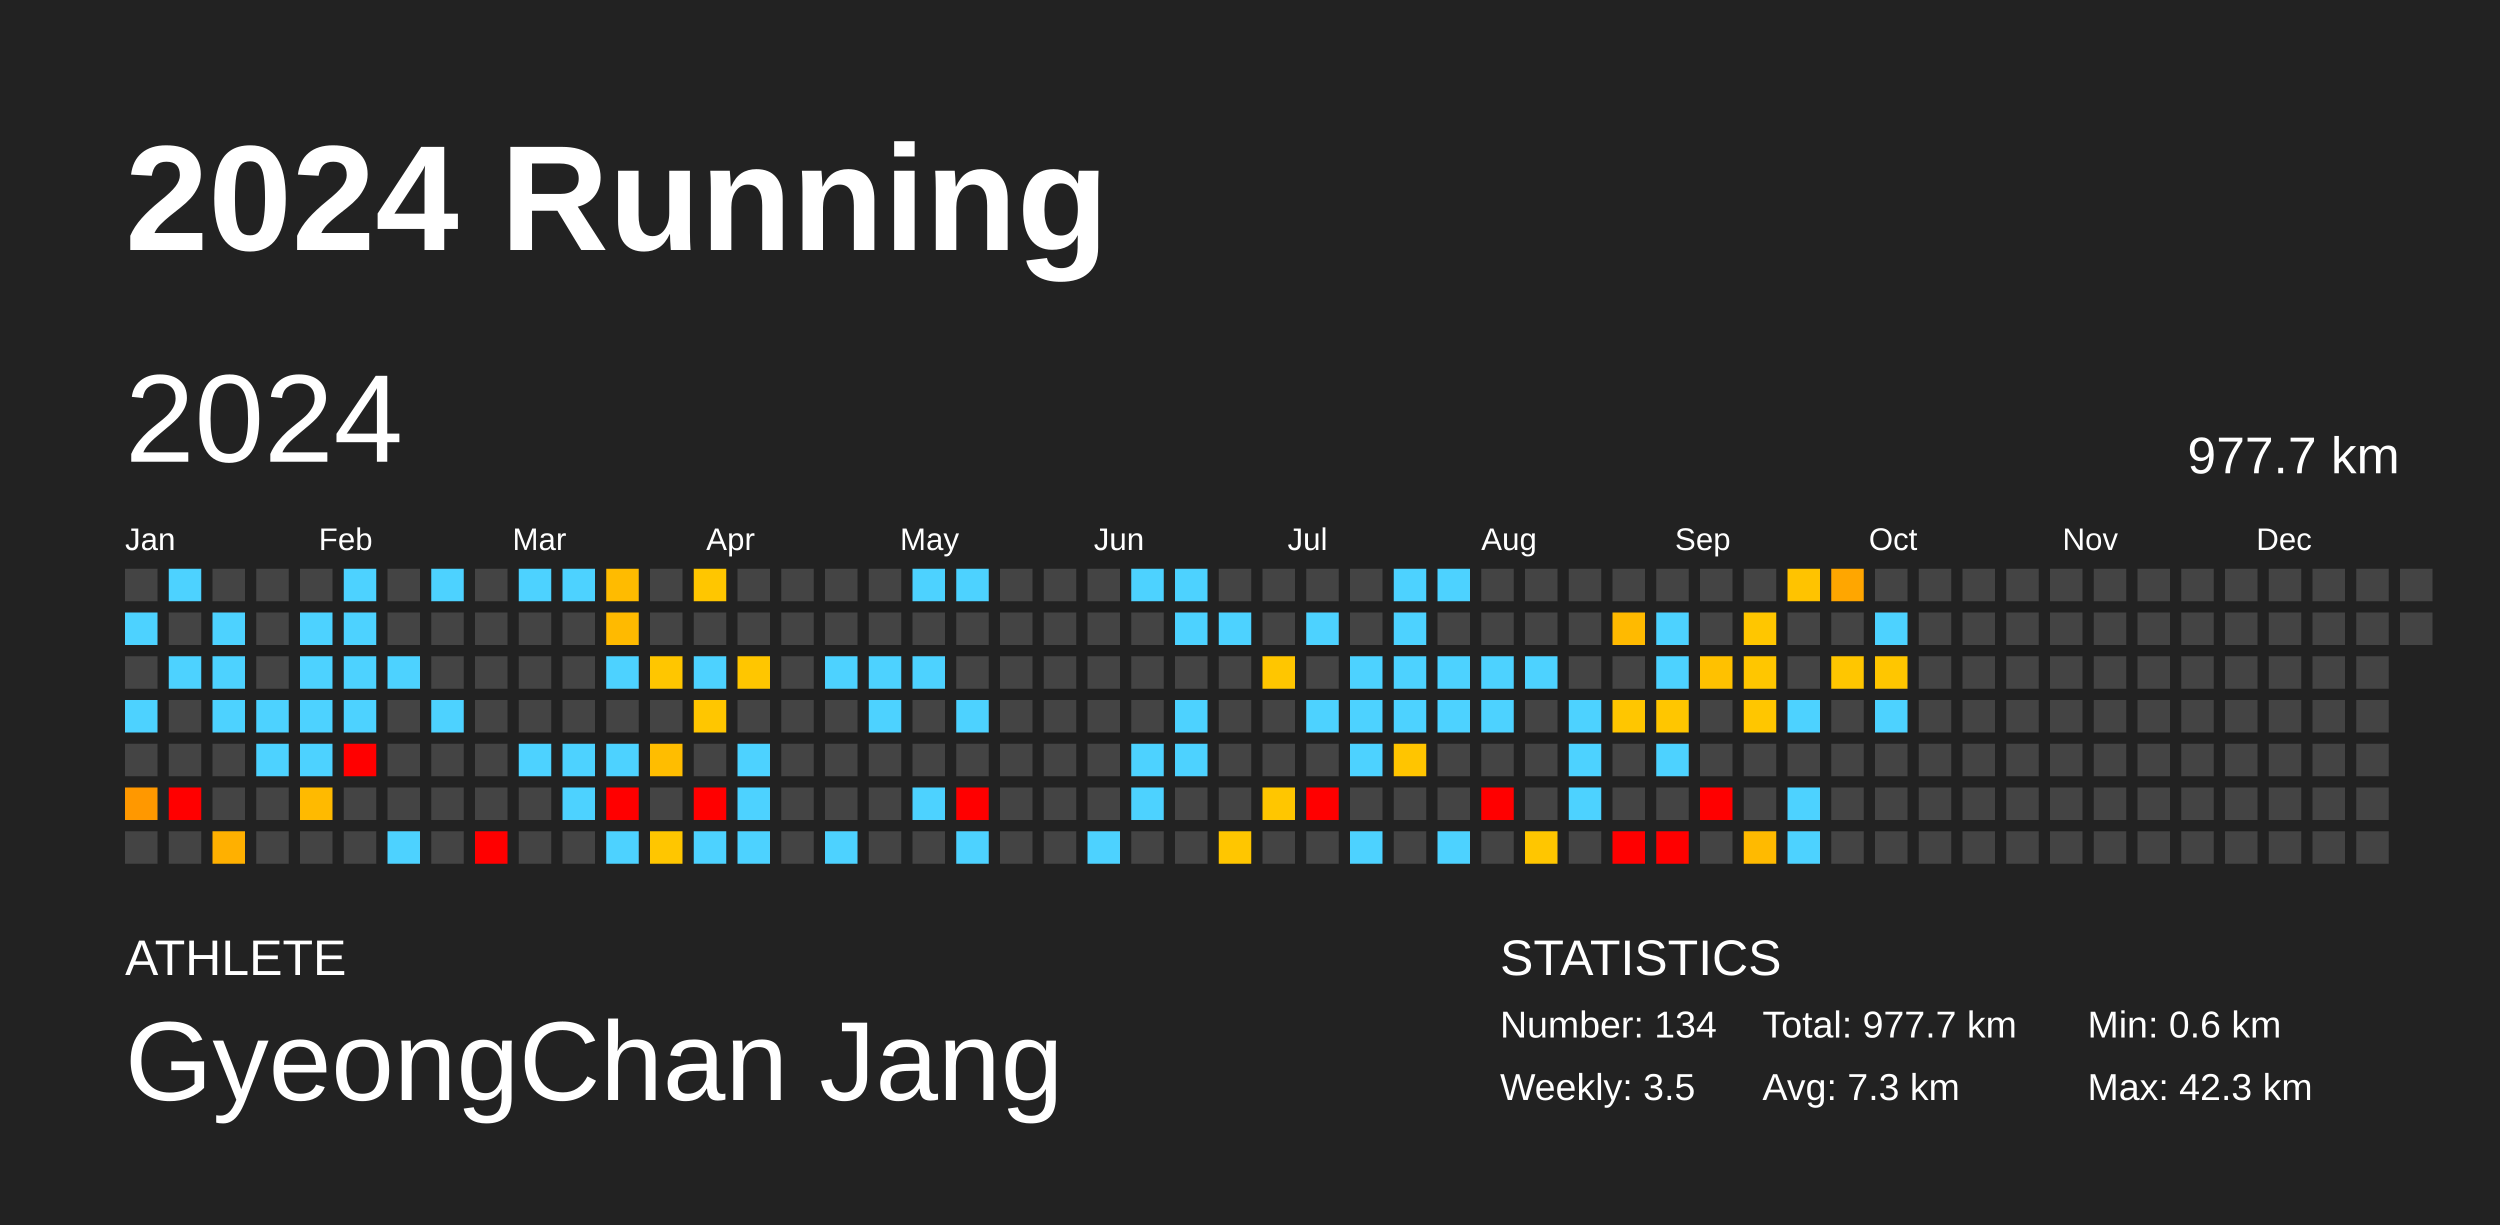
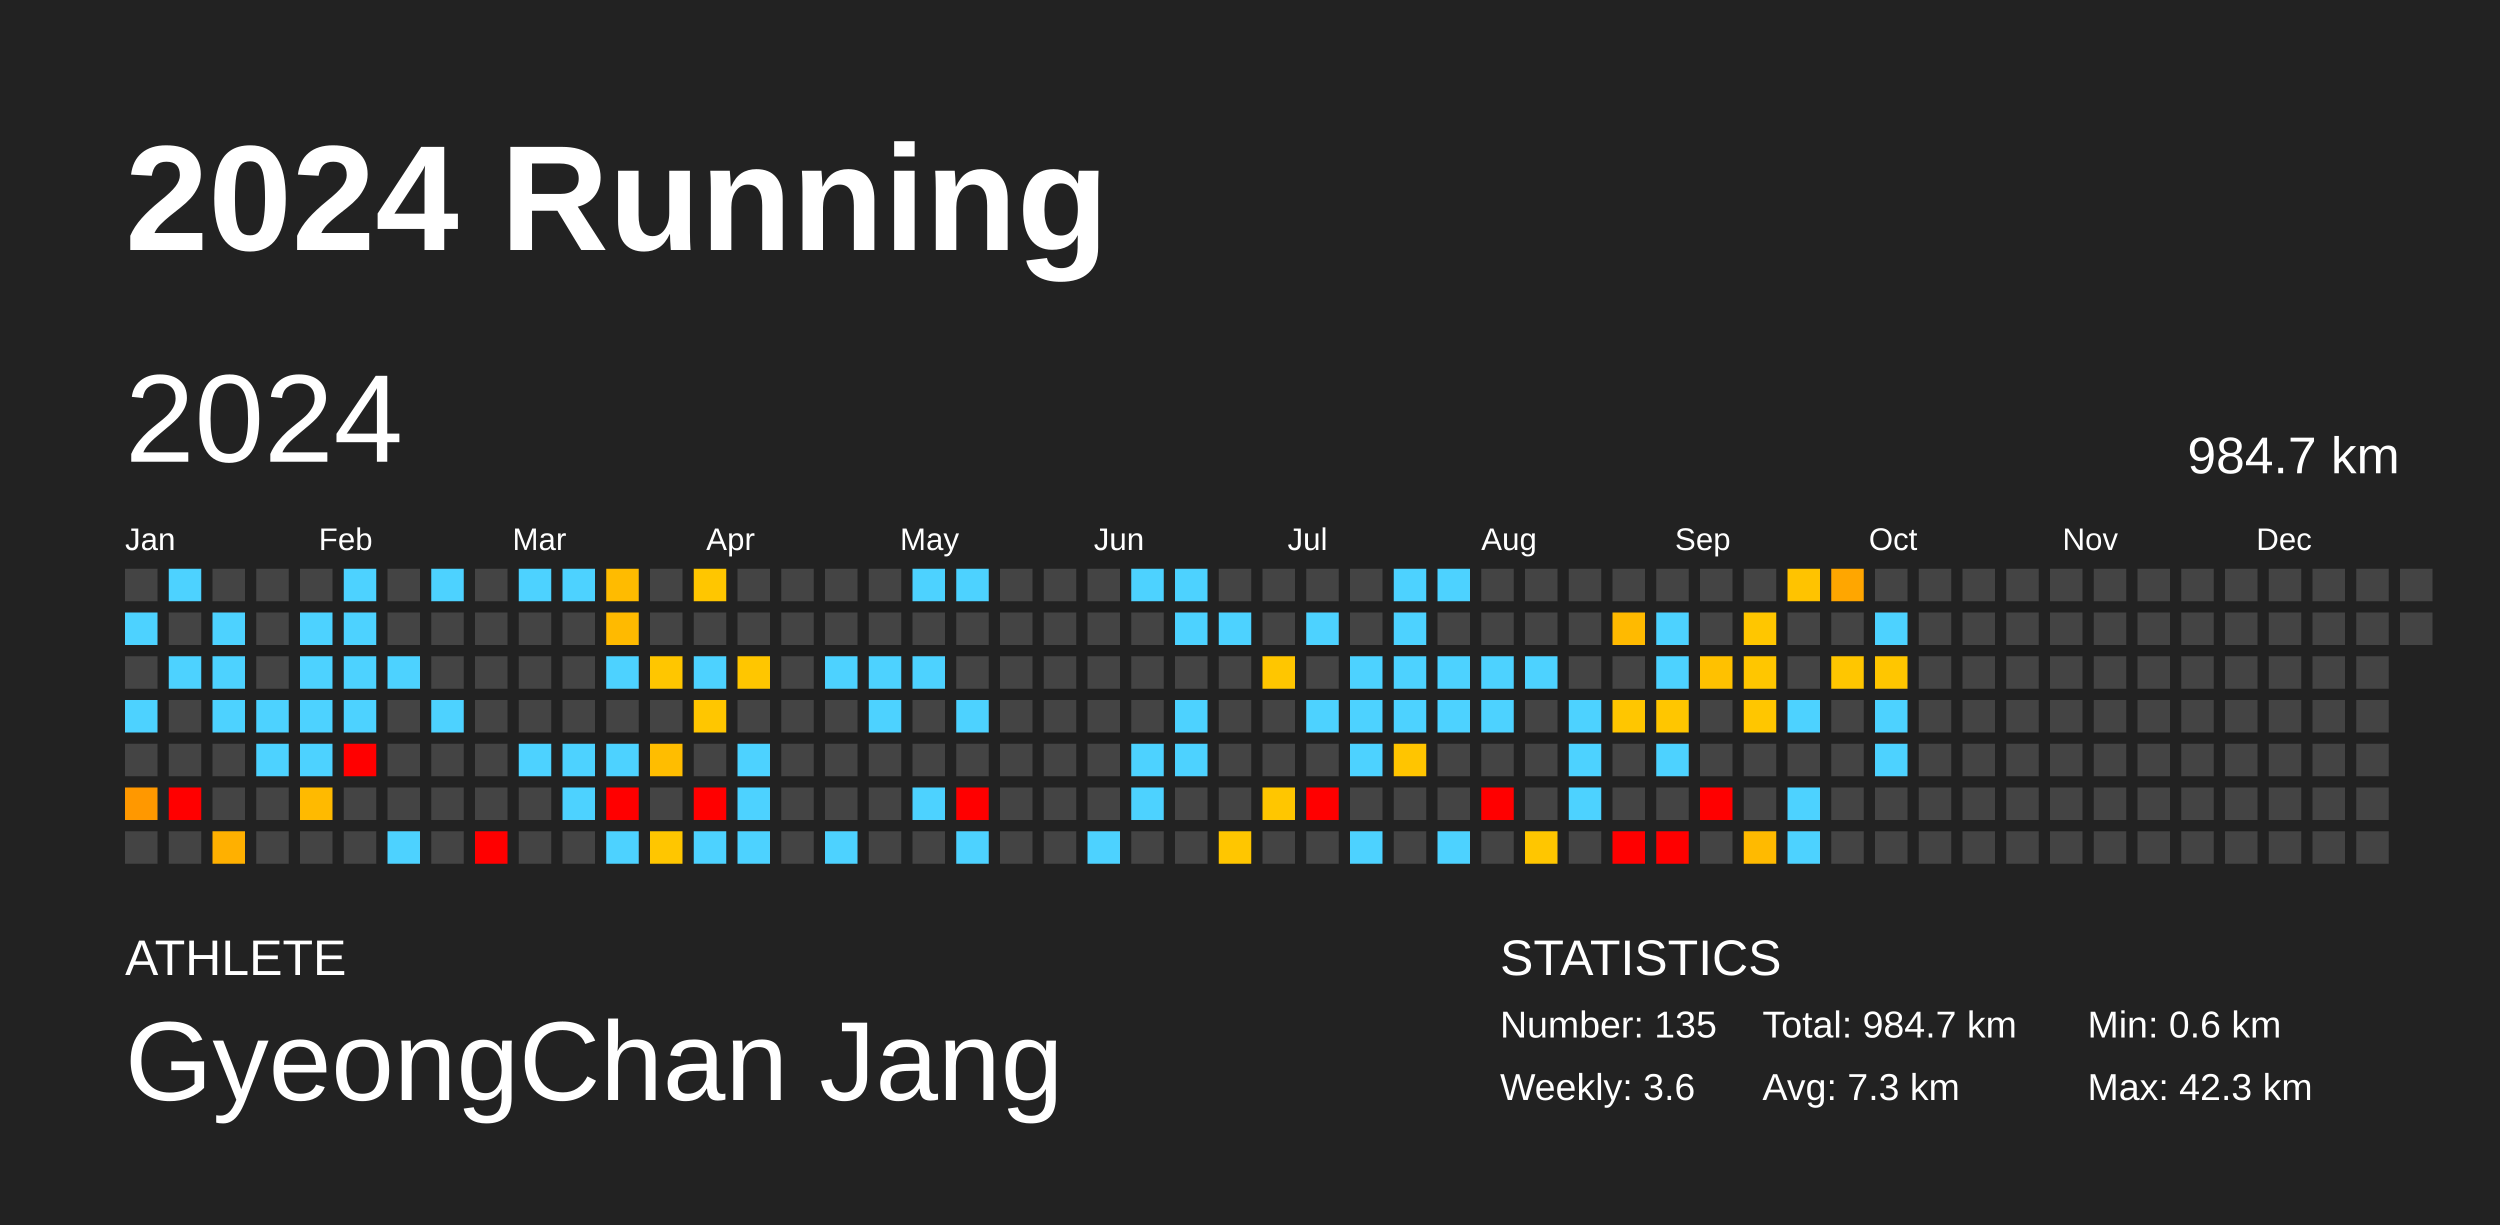
<svg xmlns="http://www.w3.org/2000/svg" baseProfile="full" height="98mm" version="1.1" viewBox="0,0,200,98" width="200mm">
  <defs />
  <rect fill="#222222" height="98" width="200" x="0" y="0" />
  <text fill="#FFFFFF" style="font-size:12px; font-family:Arial; font-weight:bold;" x="10" y="20">2024 Running</text>
  <text fill="#FFFFFF" style="font-size:4px; font-family:Arial" x="10" y="78">ATHLETE</text>
  <text fill="#FFFFFF" style="font-size:9px; font-family:Arial" x="10" y="88">GyeongChan Jang</text>
  <text fill="#FFFFFF" style="font-size:4px; font-family:Arial" x="120" y="78">STATISTICS</text>
-   <text fill="#FFFFFF" style="font-size:3px; font-family:Arial" x="120" y="83">Number: 134</text>
-   <text fill="#FFFFFF" style="font-size:3px; font-family:Arial" x="120" y="88">Weekly: 3.5</text>
-   <text fill="#FFFFFF" style="font-size:3px; font-family:Arial" x="141" y="83">Total: 977.7 km</text>
+   <text fill="#FFFFFF" style="font-size:3px; font-family:Arial" x="120" y="83">Number: 135</text>
+   <text fill="#FFFFFF" style="font-size:3px; font-family:Arial" x="120" y="88">Weekly: 3.6</text>
+   <text fill="#FFFFFF" style="font-size:3px; font-family:Arial" x="141" y="83">Total: 984.7 km</text>
  <text fill="#FFFFFF" style="font-size:3px; font-family:Arial" x="141" y="88">Avg: 7.3 km</text>
  <text fill="#FFFFFF" style="font-size:3px; font-family:Arial" x="167" y="83">Min: 0.6 km</text>
  <text fill="#FFFFFF" style="font-size:3px; font-family:Arial" x="167" y="88">Max: 42.3 km</text>
  <text dominant-baseline="hanging" fill="#FFFFFF" style="font-size:10.0px; font-family:Arial;" x="10" y="30">2024</text>
-   <text dominant-baseline="hanging" fill="#FFFFFF" style="font-size:4.125px; font-family:Arial;" x="175" y="35">977.7 km</text>
+   <text dominant-baseline="hanging" fill="#FFFFFF" style="font-size:4.125px; font-family:Arial;" x="175" y="35">984.7 km</text>
  <text fill="#FFFFFF" style="font-size:2.5px; font-family:Arial" x="10.0" y="44">Jan</text>
  <text fill="#FFFFFF" style="font-size:2.5px; font-family:Arial" x="25.5" y="44">Feb</text>
  <text fill="#FFFFFF" style="font-size:2.5px; font-family:Arial" x="41.0" y="44">Mar</text>
  <text fill="#FFFFFF" style="font-size:2.5px; font-family:Arial" x="56.5" y="44">Apr</text>
  <text fill="#FFFFFF" style="font-size:2.5px; font-family:Arial" x="72.0" y="44">May</text>
  <text fill="#FFFFFF" style="font-size:2.5px; font-family:Arial" x="87.5" y="44">Jun</text>
  <text fill="#FFFFFF" style="font-size:2.5px; font-family:Arial" x="103.0" y="44">Jul</text>
  <text fill="#FFFFFF" style="font-size:2.5px; font-family:Arial" x="118.5" y="44">Aug</text>
  <text fill="#FFFFFF" style="font-size:2.5px; font-family:Arial" x="134.0" y="44">Sep</text>
  <text fill="#FFFFFF" style="font-size:2.5px; font-family:Arial" x="149.5" y="44">Oct</text>
  <text fill="#FFFFFF" style="font-size:2.5px; font-family:Arial" x="165.0" y="44">Nov</text>
  <text fill="#FFFFFF" style="font-size:2.5px; font-family:Arial" x="180.5" y="44">Dec</text>
  <rect fill="#444444" height="2.6" width="2.6" x="10.0" y="45.5" />
  <rect fill="#4dd2ff" height="2.6" width="2.6" x="10.0" y="49.0" />
  <rect fill="#444444" height="2.6" width="2.6" x="10.0" y="52.5" />
  <rect fill="#4dd2ff" height="2.6" width="2.6" x="10.0" y="56.0" />
  <rect fill="#444444" height="2.6" width="2.6" x="10.0" y="59.5" />
  <rect fill="#ff9800" height="2.6" width="2.6" x="10.0" y="63.0" />
  <rect fill="#444444" height="2.6" width="2.6" x="10.0" y="66.5" />
  <rect fill="#4dd2ff" height="2.6" width="2.6" x="13.5" y="45.5" />
  <rect fill="#444444" height="2.6" width="2.6" x="13.5" y="49.0" />
  <rect fill="#4dd2ff" height="2.6" width="2.6" x="13.5" y="52.5" />
  <rect fill="#444444" height="2.6" width="2.6" x="13.5" y="56.0" />
  <rect fill="#444444" height="2.6" width="2.6" x="13.5" y="59.5" />
  <rect fill="red" height="2.6" width="2.6" x="13.5" y="63.0" />
  <rect fill="#444444" height="2.6" width="2.6" x="13.5" y="66.5" />
  <rect fill="#444444" height="2.6" width="2.6" x="17.0" y="45.5" />
  <rect fill="#4dd2ff" height="2.6" width="2.6" x="17.0" y="49.0" />
  <rect fill="#4dd2ff" height="2.6" width="2.6" x="17.0" y="52.5" />
  <rect fill="#4dd2ff" height="2.6" width="2.6" x="17.0" y="56.0" />
  <rect fill="#444444" height="2.6" width="2.6" x="17.0" y="59.5" />
  <rect fill="#444444" height="2.6" width="2.6" x="17.0" y="63.0" />
  <rect fill="#ffb000" height="2.6" width="2.6" x="17.0" y="66.5" />
  <rect fill="#444444" height="2.6" width="2.6" x="20.5" y="45.5" />
  <rect fill="#444444" height="2.6" width="2.6" x="20.5" y="49.0" />
  <rect fill="#444444" height="2.6" width="2.6" x="20.5" y="52.5" />
  <rect fill="#4dd2ff" height="2.6" width="2.6" x="20.5" y="56.0" />
  <rect fill="#4dd2ff" height="2.6" width="2.6" x="20.5" y="59.5" />
  <rect fill="#444444" height="2.6" width="2.6" x="20.5" y="63.0" />
  <rect fill="#444444" height="2.6" width="2.6" x="20.5" y="66.5" />
  <rect fill="#444444" height="2.6" width="2.6" x="24.0" y="45.5" />
  <rect fill="#4dd2ff" height="2.6" width="2.6" x="24.0" y="49.0" />
  <rect fill="#4dd2ff" height="2.6" width="2.6" x="24.0" y="52.5" />
  <rect fill="#4dd2ff" height="2.6" width="2.6" x="24.0" y="56.0" />
  <rect fill="#4dd2ff" height="2.6" width="2.6" x="24.0" y="59.5" />
  <rect fill="#ffba00" height="2.6" width="2.6" x="24.0" y="63.0" />
  <rect fill="#444444" height="2.6" width="2.6" x="24.0" y="66.5" />
  <rect fill="#4dd2ff" height="2.6" width="2.6" x="27.5" y="45.5" />
  <rect fill="#4dd2ff" height="2.6" width="2.6" x="27.5" y="49.0" />
  <rect fill="#4dd2ff" height="2.6" width="2.6" x="27.5" y="52.5" />
  <rect fill="#4dd2ff" height="2.6" width="2.6" x="27.5" y="56.0" />
  <rect fill="red" height="2.6" width="2.6" x="27.5" y="59.5" />
  <rect fill="#444444" height="2.6" width="2.6" x="27.5" y="63.0" />
  <rect fill="#444444" height="2.6" width="2.6" x="27.5" y="66.5" />
  <rect fill="#444444" height="2.6" width="2.6" x="31.0" y="45.5" />
  <rect fill="#444444" height="2.6" width="2.6" x="31.0" y="49.0" />
  <rect fill="#4dd2ff" height="2.6" width="2.6" x="31.0" y="52.5" />
  <rect fill="#444444" height="2.6" width="2.6" x="31.0" y="56.0" />
  <rect fill="#444444" height="2.6" width="2.6" x="31.0" y="59.5" />
  <rect fill="#444444" height="2.6" width="2.6" x="31.0" y="63.0" />
  <rect fill="#4dd2ff" height="2.6" width="2.6" x="31.0" y="66.5" />
  <rect fill="#4dd2ff" height="2.6" width="2.6" x="34.5" y="45.5" />
  <rect fill="#444444" height="2.6" width="2.6" x="34.5" y="49.0" />
  <rect fill="#444444" height="2.6" width="2.6" x="34.5" y="52.5" />
  <rect fill="#4dd2ff" height="2.6" width="2.6" x="34.5" y="56.0" />
  <rect fill="#444444" height="2.6" width="2.6" x="34.5" y="59.5" />
  <rect fill="#444444" height="2.6" width="2.6" x="34.5" y="63.0" />
  <rect fill="#444444" height="2.6" width="2.6" x="34.5" y="66.5" />
  <rect fill="#444444" height="2.6" width="2.6" x="38.0" y="45.5" />
  <rect fill="#444444" height="2.6" width="2.6" x="38.0" y="49.0" />
  <rect fill="#444444" height="2.6" width="2.6" x="38.0" y="52.5" />
  <rect fill="#444444" height="2.6" width="2.6" x="38.0" y="56.0" />
  <rect fill="#444444" height="2.6" width="2.6" x="38.0" y="59.5" />
  <rect fill="#444444" height="2.6" width="2.6" x="38.0" y="63.0" />
  <rect fill="red" height="2.6" width="2.6" x="38.0" y="66.5" />
  <rect fill="#4dd2ff" height="2.6" width="2.6" x="41.5" y="45.5" />
  <rect fill="#444444" height="2.6" width="2.6" x="41.5" y="49.0" />
  <rect fill="#444444" height="2.6" width="2.6" x="41.5" y="52.5" />
  <rect fill="#444444" height="2.6" width="2.6" x="41.5" y="56.0" />
  <rect fill="#4dd2ff" height="2.6" width="2.6" x="41.5" y="59.5" />
  <rect fill="#444444" height="2.6" width="2.6" x="41.5" y="63.0" />
  <rect fill="#444444" height="2.6" width="2.6" x="41.5" y="66.5" />
  <rect fill="#4dd2ff" height="2.6" width="2.6" x="45.0" y="45.5" />
  <rect fill="#444444" height="2.6" width="2.6" x="45.0" y="49.0" />
  <rect fill="#444444" height="2.6" width="2.6" x="45.0" y="52.5" />
  <rect fill="#444444" height="2.6" width="2.6" x="45.0" y="56.0" />
  <rect fill="#4dd2ff" height="2.6" width="2.6" x="45.0" y="59.5" />
  <rect fill="#4dd2ff" height="2.6" width="2.6" x="45.0" y="63.0" />
  <rect fill="#444444" height="2.6" width="2.6" x="45.0" y="66.5" />
  <rect fill="#ffbb00" height="2.6" width="2.6" x="48.5" y="45.5" />
  <rect fill="#ffba00" height="2.6" width="2.6" x="48.5" y="49.0" />
  <rect fill="#4dd2ff" height="2.6" width="2.6" x="48.5" y="52.5" />
  <rect fill="#444444" height="2.6" width="2.6" x="48.5" y="56.0" />
  <rect fill="#4dd2ff" height="2.6" width="2.6" x="48.5" y="59.5" />
  <rect fill="red" height="2.6" width="2.6" x="48.5" y="63.0" />
  <rect fill="#4dd2ff" height="2.6" width="2.6" x="48.5" y="66.5" />
  <rect fill="#444444" height="2.6" width="2.6" x="52.0" y="45.5" />
  <rect fill="#444444" height="2.6" width="2.6" x="52.0" y="49.0" />
  <rect fill="#ffc600" height="2.6" width="2.6" x="52.0" y="52.5" />
  <rect fill="#444444" height="2.6" width="2.6" x="52.0" y="56.0" />
  <rect fill="#ffbd00" height="2.6" width="2.6" x="52.0" y="59.5" />
  <rect fill="#444444" height="2.6" width="2.6" x="52.0" y="63.0" />
  <rect fill="#ffc600" height="2.6" width="2.6" x="52.0" y="66.5" />
  <rect fill="#ffc600" height="2.6" width="2.6" x="55.5" y="45.5" />
  <rect fill="#444444" height="2.6" width="2.6" x="55.5" y="49.0" />
  <rect fill="#4dd2ff" height="2.6" width="2.6" x="55.5" y="52.5" />
  <rect fill="#ffc600" height="2.6" width="2.6" x="55.5" y="56.0" />
  <rect fill="#444444" height="2.6" width="2.6" x="55.5" y="59.5" />
  <rect fill="red" height="2.6" width="2.6" x="55.5" y="63.0" />
  <rect fill="#4dd2ff" height="2.6" width="2.6" x="55.5" y="66.5" />
  <rect fill="#444444" height="2.6" width="2.6" x="59.0" y="45.5" />
  <rect fill="#444444" height="2.6" width="2.6" x="59.0" y="49.0" />
  <rect fill="#ffc600" height="2.6" width="2.6" x="59.0" y="52.5" />
  <rect fill="#444444" height="2.6" width="2.6" x="59.0" y="56.0" />
  <rect fill="#4dd2ff" height="2.6" width="2.6" x="59.0" y="59.5" />
  <rect fill="#4dd2ff" height="2.6" width="2.6" x="59.0" y="63.0" />
  <rect fill="#4dd2ff" height="2.6" width="2.6" x="59.0" y="66.5" />
  <rect fill="#444444" height="2.6" width="2.6" x="62.5" y="45.5" />
  <rect fill="#444444" height="2.6" width="2.6" x="62.5" y="49.0" />
  <rect fill="#444444" height="2.6" width="2.6" x="62.5" y="52.5" />
  <rect fill="#444444" height="2.6" width="2.6" x="62.5" y="56.0" />
  <rect fill="#444444" height="2.6" width="2.6" x="62.5" y="59.5" />
  <rect fill="#444444" height="2.6" width="2.6" x="62.5" y="63.0" />
  <rect fill="#444444" height="2.6" width="2.6" x="62.5" y="66.5" />
  <rect fill="#444444" height="2.6" width="2.6" x="66.0" y="45.5" />
  <rect fill="#444444" height="2.6" width="2.6" x="66.0" y="49.0" />
  <rect fill="#4dd2ff" height="2.6" width="2.6" x="66.0" y="52.5" />
  <rect fill="#444444" height="2.6" width="2.6" x="66.0" y="56.0" />
  <rect fill="#444444" height="2.6" width="2.6" x="66.0" y="59.5" />
  <rect fill="#444444" height="2.6" width="2.6" x="66.0" y="63.0" />
  <rect fill="#4dd2ff" height="2.6" width="2.6" x="66.0" y="66.5" />
  <rect fill="#444444" height="2.6" width="2.6" x="69.5" y="45.5" />
  <rect fill="#444444" height="2.6" width="2.6" x="69.5" y="49.0" />
  <rect fill="#4dd2ff" height="2.6" width="2.6" x="69.5" y="52.5" />
  <rect fill="#4dd2ff" height="2.6" width="2.6" x="69.5" y="56.0" />
  <rect fill="#444444" height="2.6" width="2.6" x="69.5" y="59.5" />
  <rect fill="#444444" height="2.6" width="2.6" x="69.5" y="63.0" />
  <rect fill="#444444" height="2.6" width="2.6" x="69.5" y="66.5" />
  <rect fill="#4dd2ff" height="2.6" width="2.6" x="73.0" y="45.5" />
  <rect fill="#444444" height="2.6" width="2.6" x="73.0" y="49.0" />
  <rect fill="#4dd2ff" height="2.6" width="2.6" x="73.0" y="52.5" />
  <rect fill="#444444" height="2.6" width="2.6" x="73.0" y="56.0" />
  <rect fill="#444444" height="2.6" width="2.6" x="73.0" y="59.5" />
  <rect fill="#4dd2ff" height="2.6" width="2.6" x="73.0" y="63.0" />
  <rect fill="#444444" height="2.6" width="2.6" x="73.0" y="66.5" />
  <rect fill="#4dd2ff" height="2.6" width="2.6" x="76.5" y="45.5" />
  <rect fill="#444444" height="2.6" width="2.6" x="76.5" y="49.0" />
  <rect fill="#444444" height="2.6" width="2.6" x="76.5" y="52.5" />
  <rect fill="#4dd2ff" height="2.6" width="2.6" x="76.5" y="56.0" />
  <rect fill="#444444" height="2.6" width="2.6" x="76.5" y="59.5" />
  <rect fill="red" height="2.6" width="2.6" x="76.5" y="63.0" />
  <rect fill="#4dd2ff" height="2.6" width="2.6" x="76.5" y="66.5" />
  <rect fill="#444444" height="2.6" width="2.6" x="80.0" y="45.5" />
  <rect fill="#444444" height="2.6" width="2.6" x="80.0" y="49.0" />
  <rect fill="#444444" height="2.6" width="2.6" x="80.0" y="52.5" />
  <rect fill="#444444" height="2.6" width="2.6" x="80.0" y="56.0" />
  <rect fill="#444444" height="2.6" width="2.6" x="80.0" y="59.5" />
  <rect fill="#444444" height="2.6" width="2.6" x="80.0" y="63.0" />
  <rect fill="#444444" height="2.6" width="2.6" x="80.0" y="66.5" />
  <rect fill="#444444" height="2.6" width="2.6" x="83.5" y="45.5" />
  <rect fill="#444444" height="2.6" width="2.6" x="83.5" y="49.0" />
  <rect fill="#444444" height="2.6" width="2.6" x="83.5" y="52.5" />
  <rect fill="#444444" height="2.6" width="2.6" x="83.5" y="56.0" />
  <rect fill="#444444" height="2.6" width="2.6" x="83.5" y="59.5" />
  <rect fill="#444444" height="2.6" width="2.6" x="83.5" y="63.0" />
  <rect fill="#444444" height="2.6" width="2.6" x="83.5" y="66.5" />
  <rect fill="#444444" height="2.6" width="2.6" x="87.0" y="45.5" />
  <rect fill="#444444" height="2.6" width="2.6" x="87.0" y="49.0" />
  <rect fill="#444444" height="2.6" width="2.6" x="87.0" y="52.5" />
  <rect fill="#444444" height="2.6" width="2.6" x="87.0" y="56.0" />
  <rect fill="#444444" height="2.6" width="2.6" x="87.0" y="59.5" />
  <rect fill="#444444" height="2.6" width="2.6" x="87.0" y="63.0" />
  <rect fill="#4dd2ff" height="2.6" width="2.6" x="87.0" y="66.5" />
  <rect fill="#4dd2ff" height="2.6" width="2.6" x="90.5" y="45.5" />
  <rect fill="#444444" height="2.6" width="2.6" x="90.5" y="49.0" />
  <rect fill="#444444" height="2.6" width="2.6" x="90.5" y="52.5" />
  <rect fill="#444444" height="2.6" width="2.6" x="90.5" y="56.0" />
  <rect fill="#4dd2ff" height="2.6" width="2.6" x="90.5" y="59.5" />
  <rect fill="#4dd2ff" height="2.6" width="2.6" x="90.5" y="63.0" />
  <rect fill="#444444" height="2.6" width="2.6" x="90.5" y="66.5" />
  <rect fill="#4dd2ff" height="2.6" width="2.6" x="94.0" y="45.5" />
  <rect fill="#4dd2ff" height="2.6" width="2.6" x="94.0" y="49.0" />
  <rect fill="#444444" height="2.6" width="2.6" x="94.0" y="52.5" />
  <rect fill="#4dd2ff" height="2.6" width="2.6" x="94.0" y="56.0" />
  <rect fill="#4dd2ff" height="2.6" width="2.6" x="94.0" y="59.5" />
  <rect fill="#444444" height="2.6" width="2.6" x="94.0" y="63.0" />
  <rect fill="#444444" height="2.6" width="2.6" x="94.0" y="66.5" />
  <rect fill="#444444" height="2.6" width="2.6" x="97.5" y="45.5" />
  <rect fill="#4dd2ff" height="2.6" width="2.6" x="97.5" y="49.0" />
  <rect fill="#444444" height="2.6" width="2.6" x="97.5" y="52.5" />
  <rect fill="#444444" height="2.6" width="2.6" x="97.5" y="56.0" />
  <rect fill="#444444" height="2.6" width="2.6" x="97.5" y="59.5" />
  <rect fill="#444444" height="2.6" width="2.6" x="97.5" y="63.0" />
  <rect fill="#ffc600" height="2.6" width="2.6" x="97.5" y="66.5" />
  <rect fill="#444444" height="2.6" width="2.6" x="101.0" y="45.5" />
  <rect fill="#444444" height="2.6" width="2.6" x="101.0" y="49.0" />
  <rect fill="#ffc600" height="2.6" width="2.6" x="101.0" y="52.5" />
  <rect fill="#444444" height="2.6" width="2.6" x="101.0" y="56.0" />
  <rect fill="#444444" height="2.6" width="2.6" x="101.0" y="59.5" />
  <rect fill="#ffc600" height="2.6" width="2.6" x="101.0" y="63.0" />
  <rect fill="#444444" height="2.6" width="2.6" x="101.0" y="66.5" />
  <rect fill="#444444" height="2.6" width="2.6" x="104.5" y="45.5" />
  <rect fill="#4dd2ff" height="2.6" width="2.6" x="104.5" y="49.0" />
  <rect fill="#444444" height="2.6" width="2.6" x="104.5" y="52.5" />
  <rect fill="#4dd2ff" height="2.6" width="2.6" x="104.5" y="56.0" />
  <rect fill="#444444" height="2.6" width="2.6" x="104.5" y="59.5" />
  <rect fill="red" height="2.6" width="2.6" x="104.5" y="63.0" />
  <rect fill="#444444" height="2.6" width="2.6" x="104.5" y="66.5" />
  <rect fill="#444444" height="2.6" width="2.6" x="108.0" y="45.5" />
  <rect fill="#444444" height="2.6" width="2.6" x="108.0" y="49.0" />
  <rect fill="#4dd2ff" height="2.6" width="2.6" x="108.0" y="52.5" />
  <rect fill="#4dd2ff" height="2.6" width="2.6" x="108.0" y="56.0" />
  <rect fill="#4dd2ff" height="2.6" width="2.6" x="108.0" y="59.5" />
  <rect fill="#444444" height="2.6" width="2.6" x="108.0" y="63.0" />
  <rect fill="#4dd2ff" height="2.6" width="2.6" x="108.0" y="66.5" />
  <rect fill="#4dd2ff" height="2.6" width="2.6" x="111.5" y="45.5" />
  <rect fill="#4dd2ff" height="2.6" width="2.6" x="111.5" y="49.0" />
  <rect fill="#4dd2ff" height="2.6" width="2.6" x="111.5" y="52.5" />
  <rect fill="#4dd2ff" height="2.6" width="2.6" x="111.5" y="56.0" />
  <rect fill="#ffc500" height="2.6" width="2.6" x="111.5" y="59.5" />
  <rect fill="#444444" height="2.6" width="2.6" x="111.5" y="63.0" />
  <rect fill="#444444" height="2.6" width="2.6" x="111.5" y="66.5" />
  <rect fill="#4dd2ff" height="2.6" width="2.6" x="115.0" y="45.5" />
  <rect fill="#444444" height="2.6" width="2.6" x="115.0" y="49.0" />
  <rect fill="#4dd2ff" height="2.6" width="2.6" x="115.0" y="52.5" />
  <rect fill="#4dd2ff" height="2.6" width="2.6" x="115.0" y="56.0" />
  <rect fill="#444444" height="2.6" width="2.6" x="115.0" y="59.5" />
  <rect fill="#444444" height="2.6" width="2.6" x="115.0" y="63.0" />
  <rect fill="#4dd2ff" height="2.6" width="2.6" x="115.0" y="66.5" />
  <rect fill="#444444" height="2.6" width="2.6" x="118.5" y="45.5" />
  <rect fill="#444444" height="2.6" width="2.6" x="118.5" y="49.0" />
  <rect fill="#4dd2ff" height="2.6" width="2.6" x="118.5" y="52.5" />
  <rect fill="#4dd2ff" height="2.6" width="2.6" x="118.5" y="56.0" />
  <rect fill="#444444" height="2.6" width="2.6" x="118.5" y="59.5" />
  <rect fill="red" height="2.6" width="2.6" x="118.5" y="63.0" />
  <rect fill="#444444" height="2.6" width="2.6" x="118.5" y="66.5" />
  <rect fill="#444444" height="2.6" width="2.6" x="122.0" y="45.5" />
  <rect fill="#444444" height="2.6" width="2.6" x="122.0" y="49.0" />
  <rect fill="#4dd2ff" height="2.6" width="2.6" x="122.0" y="52.5" />
  <rect fill="#444444" height="2.6" width="2.6" x="122.0" y="56.0" />
  <rect fill="#444444" height="2.6" width="2.6" x="122.0" y="59.5" />
  <rect fill="#444444" height="2.6" width="2.6" x="122.0" y="63.0" />
  <rect fill="#ffc600" height="2.6" width="2.6" x="122.0" y="66.5" />
  <rect fill="#444444" height="2.6" width="2.6" x="125.5" y="45.5" />
  <rect fill="#444444" height="2.6" width="2.6" x="125.5" y="49.0" />
  <rect fill="#444444" height="2.6" width="2.6" x="125.5" y="52.5" />
  <rect fill="#4dd2ff" height="2.6" width="2.6" x="125.5" y="56.0" />
  <rect fill="#4dd2ff" height="2.6" width="2.6" x="125.5" y="59.5" />
  <rect fill="#4dd2ff" height="2.6" width="2.6" x="125.5" y="63.0" />
  <rect fill="#444444" height="2.6" width="2.6" x="125.5" y="66.5" />
  <rect fill="#444444" height="2.6" width="2.6" x="129.0" y="45.5" />
  <rect fill="#ffba00" height="2.6" width="2.6" x="129.0" y="49.0" />
  <rect fill="#444444" height="2.6" width="2.6" x="129.0" y="52.5" />
  <rect fill="#ffc600" height="2.6" width="2.6" x="129.0" y="56.0" />
  <rect fill="#444444" height="2.6" width="2.6" x="129.0" y="59.5" />
  <rect fill="#444444" height="2.6" width="2.6" x="129.0" y="63.0" />
  <rect fill="red" height="2.6" width="2.6" x="129.0" y="66.5" />
  <rect fill="#444444" height="2.6" width="2.6" x="132.5" y="45.5" />
  <rect fill="#4dd2ff" height="2.6" width="2.6" x="132.5" y="49.0" />
  <rect fill="#4dd2ff" height="2.6" width="2.6" x="132.5" y="52.5" />
  <rect fill="#ffc600" height="2.6" width="2.6" x="132.5" y="56.0" />
  <rect fill="#4dd2ff" height="2.6" width="2.6" x="132.5" y="59.5" />
  <rect fill="#444444" height="2.6" width="2.6" x="132.5" y="63.0" />
  <rect fill="red" height="2.6" width="2.6" x="132.5" y="66.5" />
  <rect fill="#444444" height="2.6" width="2.6" x="136.0" y="45.5" />
  <rect fill="#444444" height="2.6" width="2.6" x="136.0" y="49.0" />
  <rect fill="#ffc100" height="2.6" width="2.6" x="136.0" y="52.5" />
  <rect fill="#444444" height="2.6" width="2.6" x="136.0" y="56.0" />
  <rect fill="#444444" height="2.6" width="2.6" x="136.0" y="59.5" />
  <rect fill="red" height="2.6" width="2.6" x="136.0" y="63.0" />
  <rect fill="#444444" height="2.6" width="2.6" x="136.0" y="66.5" />
  <rect fill="#444444" height="2.6" width="2.6" x="139.5" y="45.5" />
  <rect fill="#ffc600" height="2.6" width="2.6" x="139.5" y="49.0" />
  <rect fill="#ffc600" height="2.6" width="2.6" x="139.5" y="52.5" />
  <rect fill="#ffc600" height="2.6" width="2.6" x="139.5" y="56.0" />
  <rect fill="#444444" height="2.6" width="2.6" x="139.5" y="59.5" />
  <rect fill="#444444" height="2.6" width="2.6" x="139.5" y="63.0" />
  <rect fill="#ffba00" height="2.6" width="2.6" x="139.5" y="66.5" />
  <rect fill="#ffc300" height="2.6" width="2.6" x="143.0" y="45.5" />
  <rect fill="#444444" height="2.6" width="2.6" x="143.0" y="49.0" />
  <rect fill="#444444" height="2.6" width="2.6" x="143.0" y="52.5" />
  <rect fill="#4dd2ff" height="2.6" width="2.6" x="143.0" y="56.0" />
  <rect fill="#444444" height="2.6" width="2.6" x="143.0" y="59.5" />
  <rect fill="#4dd2ff" height="2.6" width="2.6" x="143.0" y="63.0" />
  <rect fill="#4dd2ff" height="2.6" width="2.6" x="143.0" y="66.5" />
  <rect fill="#ffa600" height="2.6" width="2.6" x="146.5" y="45.5" />
  <rect fill="#444444" height="2.6" width="2.6" x="146.5" y="49.0" />
  <rect fill="#ffc600" height="2.6" width="2.6" x="146.5" y="52.5" />
  <rect fill="#444444" height="2.6" width="2.6" x="146.5" y="56.0" />
  <rect fill="#444444" height="2.6" width="2.6" x="146.5" y="59.5" />
  <rect fill="#444444" height="2.6" width="2.6" x="146.5" y="63.0" />
  <rect fill="#444444" height="2.6" width="2.6" x="146.5" y="66.5" />
  <rect fill="#444444" height="2.6" width="2.6" x="150.0" y="45.5" />
  <rect fill="#4dd2ff" height="2.6" width="2.6" x="150.0" y="49.0" />
  <rect fill="#ffc600" height="2.6" width="2.6" x="150.0" y="52.5" />
  <rect fill="#4dd2ff" height="2.6" width="2.6" x="150.0" y="56.0" />
-   <rect fill="#444444" height="2.6" width="2.6" x="150.0" y="59.5" />
+   <rect fill="#4dd2ff" height="2.6" width="2.6" x="150.0" y="59.5" />
  <rect fill="#444444" height="2.6" width="2.6" x="150.0" y="63.0" />
  <rect fill="#444444" height="2.6" width="2.6" x="150.0" y="66.5" />
  <rect fill="#444444" height="2.6" width="2.6" x="153.5" y="45.5" />
  <rect fill="#444444" height="2.6" width="2.6" x="153.5" y="49.0" />
  <rect fill="#444444" height="2.6" width="2.6" x="153.5" y="52.5" />
  <rect fill="#444444" height="2.6" width="2.6" x="153.5" y="56.0" />
  <rect fill="#444444" height="2.6" width="2.6" x="153.5" y="59.5" />
  <rect fill="#444444" height="2.6" width="2.6" x="153.5" y="63.0" />
  <rect fill="#444444" height="2.6" width="2.6" x="153.5" y="66.5" />
  <rect fill="#444444" height="2.6" width="2.6" x="157.0" y="45.5" />
  <rect fill="#444444" height="2.6" width="2.6" x="157.0" y="49.0" />
  <rect fill="#444444" height="2.6" width="2.6" x="157.0" y="52.5" />
  <rect fill="#444444" height="2.6" width="2.6" x="157.0" y="56.0" />
  <rect fill="#444444" height="2.6" width="2.6" x="157.0" y="59.5" />
  <rect fill="#444444" height="2.6" width="2.6" x="157.0" y="63.0" />
  <rect fill="#444444" height="2.6" width="2.6" x="157.0" y="66.5" />
  <rect fill="#444444" height="2.6" width="2.6" x="160.5" y="45.5" />
  <rect fill="#444444" height="2.6" width="2.6" x="160.5" y="49.0" />
  <rect fill="#444444" height="2.6" width="2.6" x="160.5" y="52.5" />
  <rect fill="#444444" height="2.6" width="2.6" x="160.5" y="56.0" />
  <rect fill="#444444" height="2.6" width="2.6" x="160.5" y="59.5" />
  <rect fill="#444444" height="2.6" width="2.6" x="160.5" y="63.0" />
  <rect fill="#444444" height="2.6" width="2.6" x="160.5" y="66.5" />
  <rect fill="#444444" height="2.6" width="2.6" x="164.0" y="45.5" />
  <rect fill="#444444" height="2.6" width="2.6" x="164.0" y="49.0" />
  <rect fill="#444444" height="2.6" width="2.6" x="164.0" y="52.5" />
  <rect fill="#444444" height="2.6" width="2.6" x="164.0" y="56.0" />
  <rect fill="#444444" height="2.6" width="2.6" x="164.0" y="59.5" />
  <rect fill="#444444" height="2.6" width="2.6" x="164.0" y="63.0" />
  <rect fill="#444444" height="2.6" width="2.6" x="164.0" y="66.5" />
  <rect fill="#444444" height="2.6" width="2.6" x="167.5" y="45.5" />
  <rect fill="#444444" height="2.6" width="2.6" x="167.5" y="49.0" />
  <rect fill="#444444" height="2.6" width="2.6" x="167.5" y="52.5" />
  <rect fill="#444444" height="2.6" width="2.6" x="167.5" y="56.0" />
  <rect fill="#444444" height="2.6" width="2.6" x="167.5" y="59.5" />
  <rect fill="#444444" height="2.6" width="2.6" x="167.5" y="63.0" />
  <rect fill="#444444" height="2.6" width="2.6" x="167.5" y="66.5" />
  <rect fill="#444444" height="2.6" width="2.6" x="171.0" y="45.5" />
  <rect fill="#444444" height="2.6" width="2.6" x="171.0" y="49.0" />
  <rect fill="#444444" height="2.6" width="2.6" x="171.0" y="52.5" />
  <rect fill="#444444" height="2.6" width="2.6" x="171.0" y="56.0" />
  <rect fill="#444444" height="2.6" width="2.6" x="171.0" y="59.5" />
  <rect fill="#444444" height="2.6" width="2.6" x="171.0" y="63.0" />
  <rect fill="#444444" height="2.6" width="2.6" x="171.0" y="66.5" />
  <rect fill="#444444" height="2.6" width="2.6" x="174.5" y="45.5" />
  <rect fill="#444444" height="2.6" width="2.6" x="174.5" y="49.0" />
  <rect fill="#444444" height="2.6" width="2.6" x="174.5" y="52.5" />
  <rect fill="#444444" height="2.6" width="2.6" x="174.5" y="56.0" />
  <rect fill="#444444" height="2.6" width="2.6" x="174.5" y="59.5" />
  <rect fill="#444444" height="2.6" width="2.6" x="174.5" y="63.0" />
  <rect fill="#444444" height="2.6" width="2.6" x="174.5" y="66.5" />
  <rect fill="#444444" height="2.6" width="2.6" x="178.0" y="45.5" />
  <rect fill="#444444" height="2.6" width="2.6" x="178.0" y="49.0" />
  <rect fill="#444444" height="2.6" width="2.6" x="178.0" y="52.5" />
  <rect fill="#444444" height="2.6" width="2.6" x="178.0" y="56.0" />
  <rect fill="#444444" height="2.6" width="2.6" x="178.0" y="59.5" />
  <rect fill="#444444" height="2.6" width="2.6" x="178.0" y="63.0" />
  <rect fill="#444444" height="2.6" width="2.6" x="178.0" y="66.5" />
  <rect fill="#444444" height="2.6" width="2.6" x="181.5" y="45.5" />
  <rect fill="#444444" height="2.6" width="2.6" x="181.5" y="49.0" />
  <rect fill="#444444" height="2.6" width="2.6" x="181.5" y="52.5" />
  <rect fill="#444444" height="2.6" width="2.6" x="181.5" y="56.0" />
  <rect fill="#444444" height="2.6" width="2.6" x="181.5" y="59.5" />
  <rect fill="#444444" height="2.6" width="2.6" x="181.5" y="63.0" />
  <rect fill="#444444" height="2.6" width="2.6" x="181.5" y="66.5" />
  <rect fill="#444444" height="2.6" width="2.6" x="185.0" y="45.5" />
  <rect fill="#444444" height="2.6" width="2.6" x="185.0" y="49.0" />
  <rect fill="#444444" height="2.6" width="2.6" x="185.0" y="52.5" />
  <rect fill="#444444" height="2.6" width="2.6" x="185.0" y="56.0" />
  <rect fill="#444444" height="2.6" width="2.6" x="185.0" y="59.5" />
  <rect fill="#444444" height="2.6" width="2.6" x="185.0" y="63.0" />
  <rect fill="#444444" height="2.6" width="2.6" x="185.0" y="66.5" />
  <rect fill="#444444" height="2.6" width="2.6" x="188.5" y="45.5" />
  <rect fill="#444444" height="2.6" width="2.6" x="188.5" y="49.0" />
  <rect fill="#444444" height="2.6" width="2.6" x="188.5" y="52.5" />
  <rect fill="#444444" height="2.6" width="2.6" x="188.5" y="56.0" />
  <rect fill="#444444" height="2.6" width="2.6" x="188.5" y="59.5" />
  <rect fill="#444444" height="2.6" width="2.6" x="188.5" y="63.0" />
  <rect fill="#444444" height="2.6" width="2.6" x="188.5" y="66.5" />
  <rect fill="#444444" height="2.6" width="2.6" x="192.0" y="45.5" />
  <rect fill="#444444" height="2.6" width="2.6" x="192.0" y="49.0" />
</svg>
